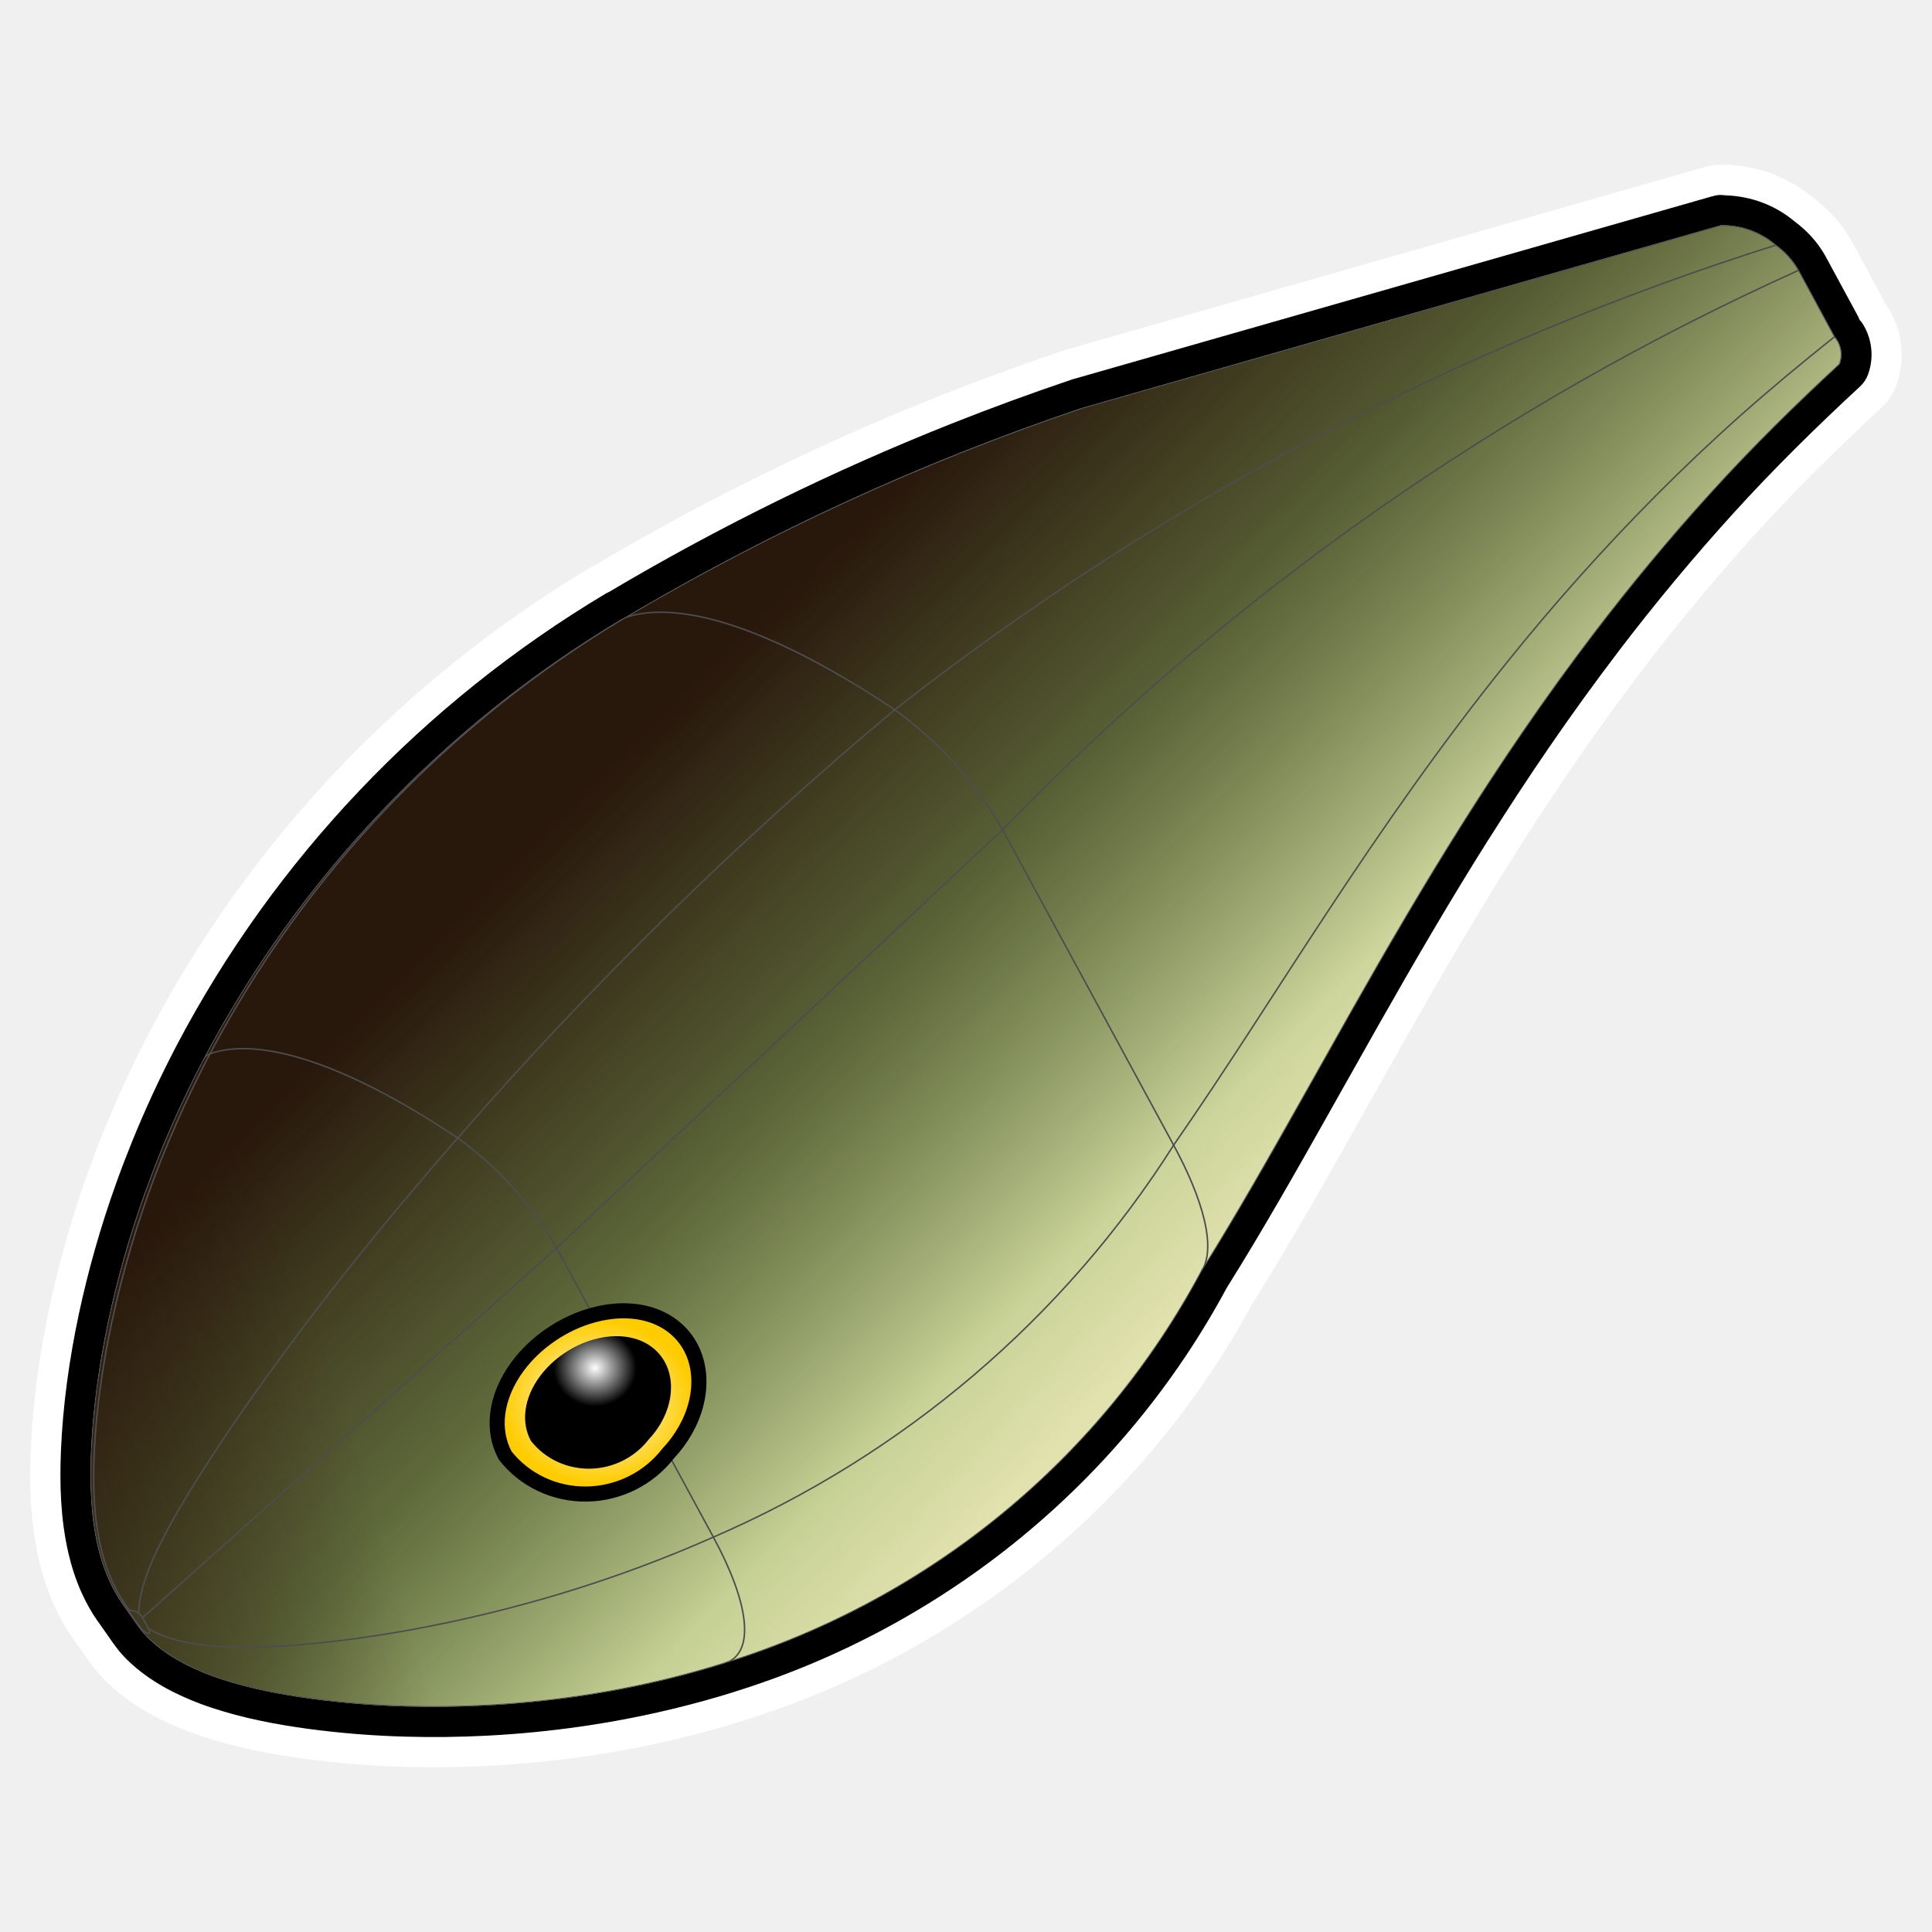
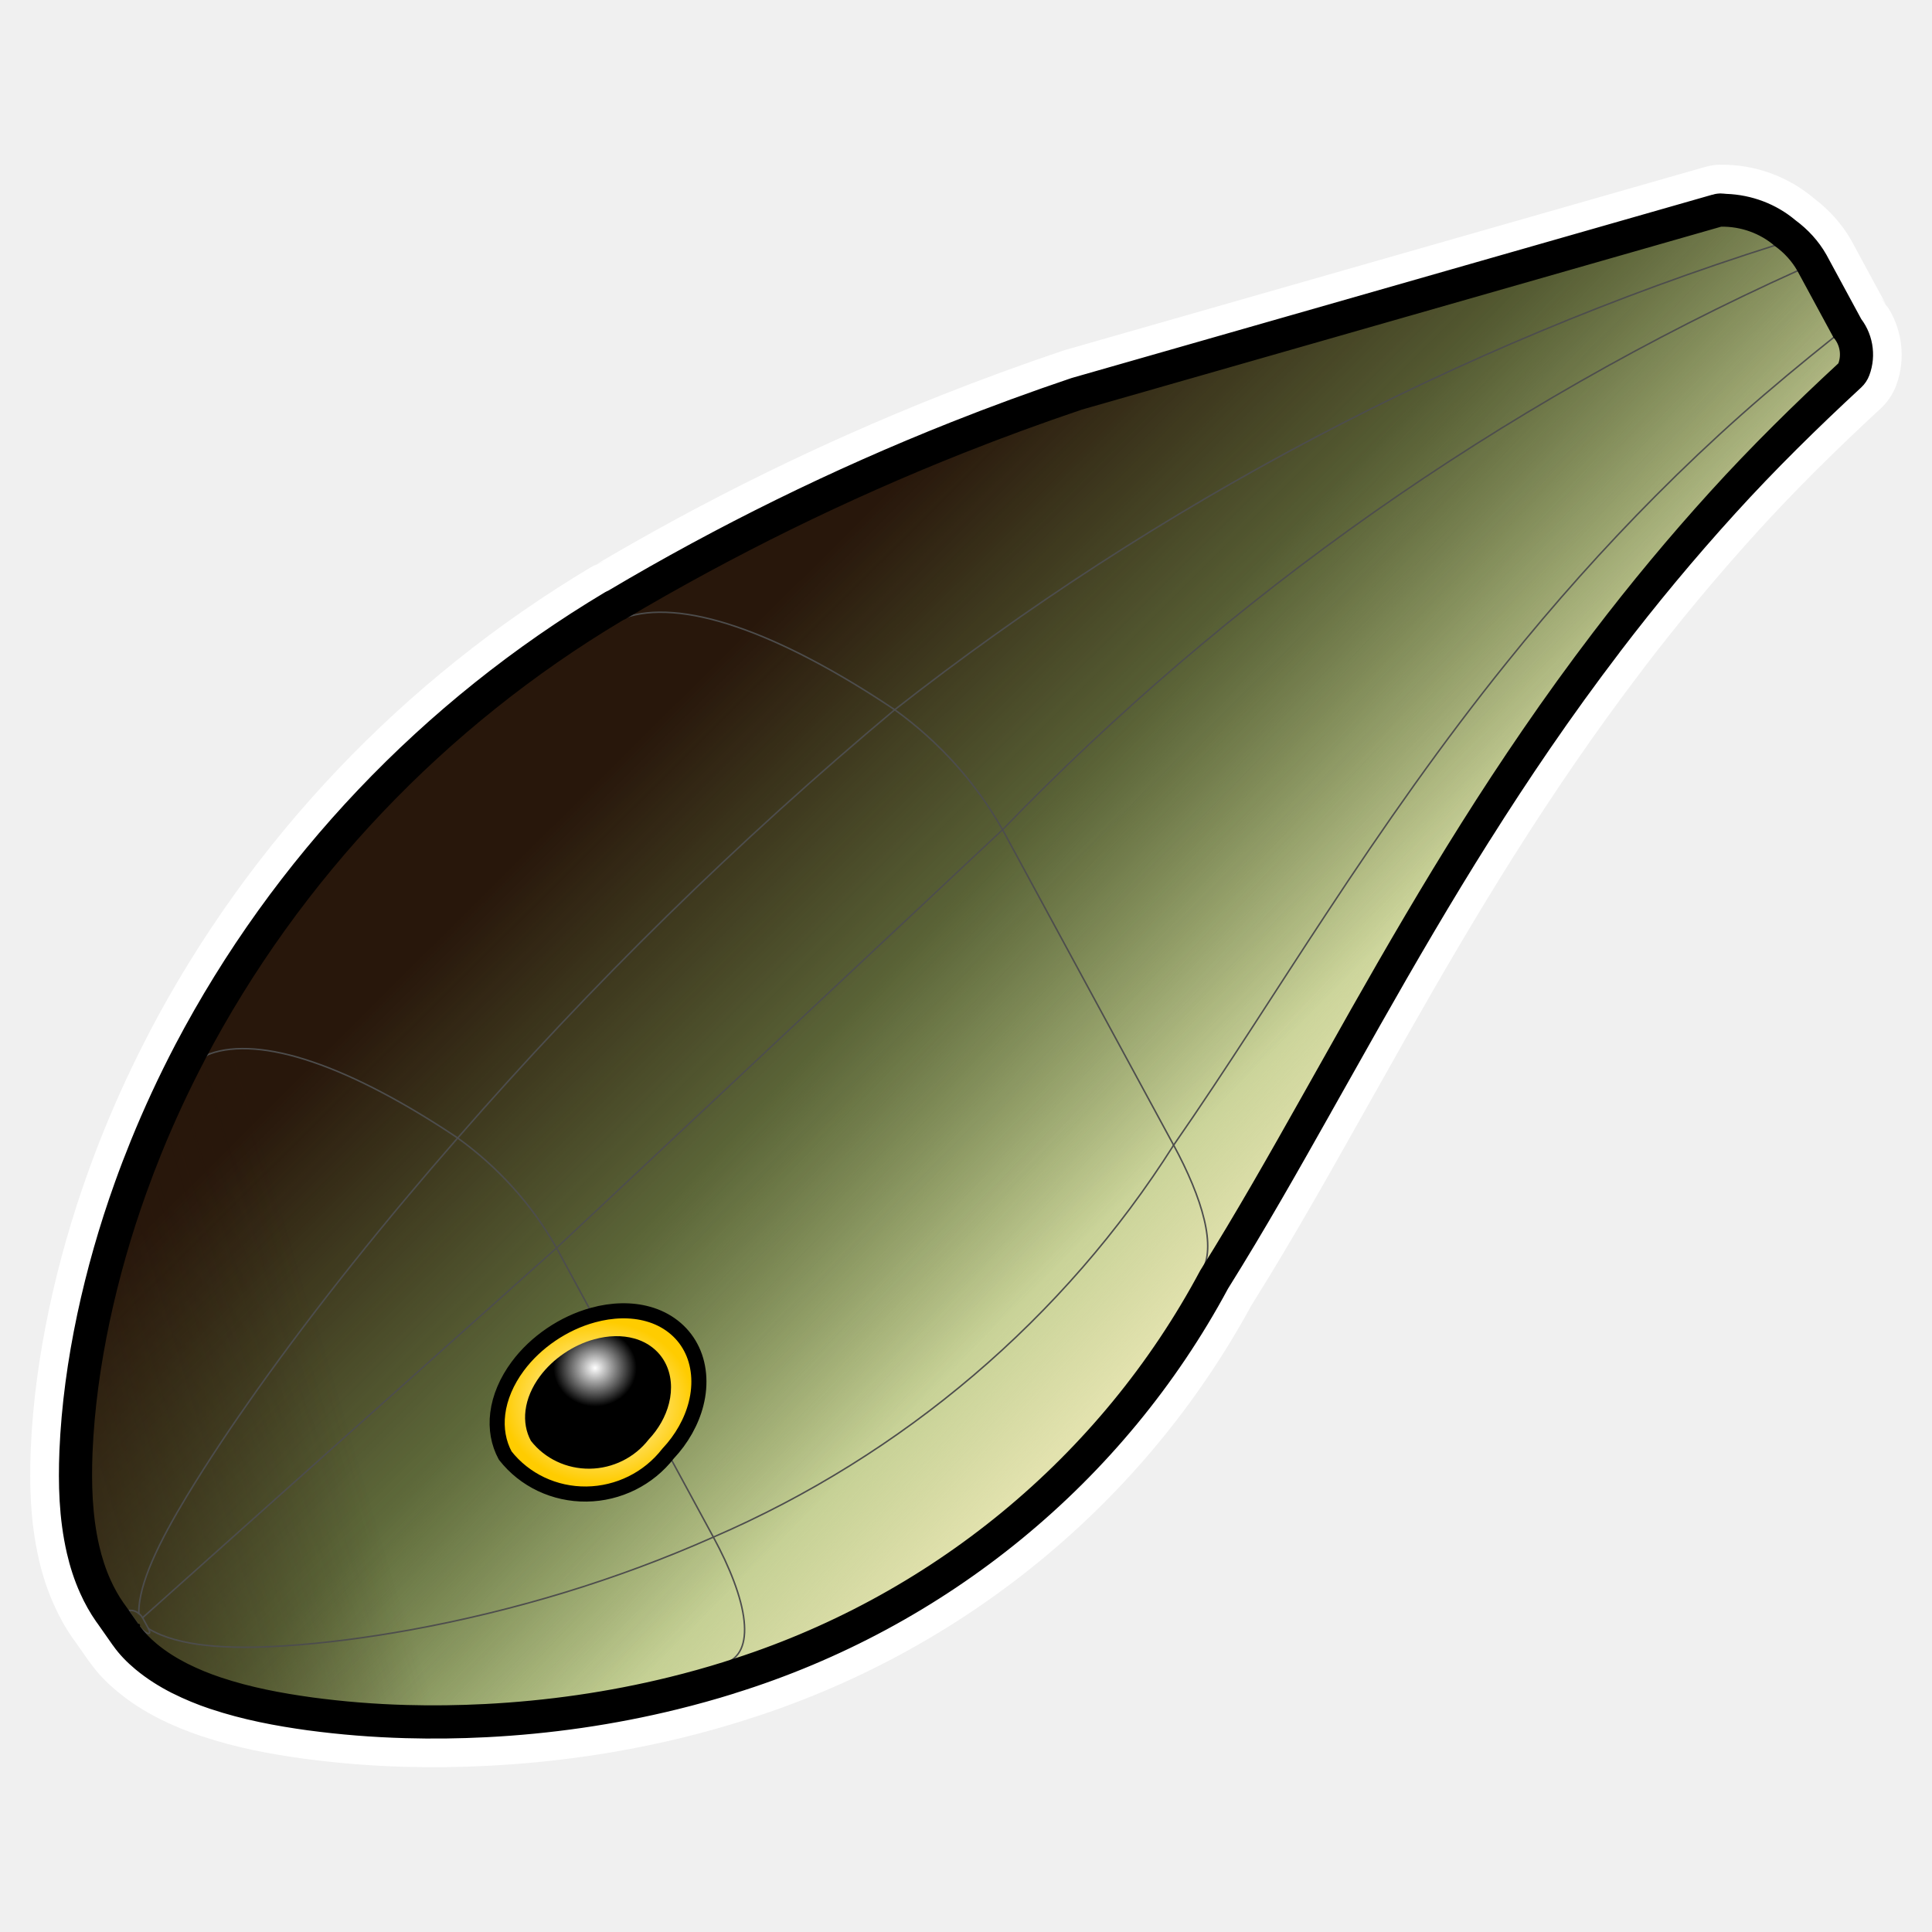
<svg xmlns="http://www.w3.org/2000/svg" xmlns:xlink="http://www.w3.org/1999/xlink" height="64" version="1.2" viewBox="0 0 169.333 169.333" width="64" id="svg65">
  <defs id="defs1">
    <linearGradient id="linearGradient1">
      <stop style="stop-color:#ffffff;stop-opacity:1;" offset="0" id="stop1" />
      <stop style="stop-color:#000000;stop-opacity:1;" offset="1" id="stop2" />
    </linearGradient>
    <linearGradient id="linearGradient702">
      <stop style="stop-color:#fefefe;stop-opacity:1;" offset="0" id="stop702" />
      <stop style="stop-color:#ffcc00;stop-opacity:1;" offset="1" id="stop703" />
    </linearGradient>
    <linearGradient id="linearGradient700">
      <stop style="stop-color:#28170b;stop-opacity:1;" offset="0" id="stop700" />
      <stop style="stop-color:#28170b;stop-opacity:0;" offset="1" id="stop701" />
    </linearGradient>
    <linearGradient id="linearGradient698">
      <stop style="stop-color:#e2e2ae;stop-opacity:1;" offset="0" id="stop698" />
      <stop style="stop-color:#e2e2ae;stop-opacity:0;" offset="1" id="stop699" />
    </linearGradient>
    <linearGradient id="linearGradient691">
      <stop style="stop-color:#28170b;stop-opacity:1;" offset="0" id="stop691" />
      <stop style="stop-color:#28170b;stop-opacity:0;" offset="1" id="stop692" />
    </linearGradient>
    <linearGradient xlink:href="#linearGradient691" id="linearGradient692" x1="63.525" y1="57.311" x2="104.841" y2="98.888" gradientUnits="userSpaceOnUse" />
    <linearGradient xlink:href="#linearGradient698" id="linearGradient699" x1="146.384" y1="68.999" x2="117.197" y2="42.105" gradientUnits="userSpaceOnUse" />
    <linearGradient xlink:href="#linearGradient700" id="linearGradient701" x1="-17.306" y1="150.84" x2="33.91" y2="135.639" gradientUnits="userSpaceOnUse" />
    <radialGradient xlink:href="#linearGradient702" id="radialGradient703" cx="52.416" cy="122.918" fx="52.416" fy="122.918" r="10.165" gradientTransform="matrix(0.8210553,0,0,0.7005967,9.379607,36.8019)" gradientUnits="userSpaceOnUse" />
    <radialGradient xlink:href="#linearGradient1" id="radialGradient2" cx="51.833" cy="117.201" fx="51.833" fy="117.201" r="6.395" gradientTransform="matrix(0.5694381,0,0,0.528258,22.63916,57.98584)" gradientUnits="userSpaceOnUse" />
  </defs>
  <path d="M 150.838,19.735 94.78,35.776 c -3.511,1.184 -6.988,2.459 -10.428,3.824 -10.241,4.067 -20.149,8.937 -29.626,14.557 -0.082,0.029 -0.156,0.065 -0.227,0.109 l -0.021,0.01 C 38.878,63.595 26.183,76.957 17.823,92.857 v 0.005 c -1.396,2.67 -2.66,5.384 -3.783,8.149 -0.475,1.17 -0.924,2.35 -1.349,3.535 -1.329,3.699 -2.398,7.452 -3.209,11.255 -0.803,3.8 -1.341,7.637 -1.504,11.493 -0.106,2.724 -0.034,5.495 0.584,8.196 0.239,1.035 0.568,2.06 0.997,3.013 0.336,0.751 0.736,1.457 1.147,2.041 0.053,0.076 0.109,0.153 0.165,0.227 l 1.282,1.829 c -0.02,-0.038 -0.023,-0.088 -0.01,-0.15 -0.014,0.07 -0.008,0.125 0.021,0.165 0.364,0.518 0.892,1.063 1.483,1.555 0.81,0.675 1.737,1.259 2.698,1.747 0.965,0.484 1.958,0.893 2.977,1.23 2.632,0.879 5.335,1.382 8.051,1.757 2.72,0.364 5.466,0.586 8.242,0.661 2.284,0.065 4.579,0.035 6.883,-0.083 5.397,-0.275 10.834,-1.041 16.201,-2.362 1.621,-0.399 3.231,-0.847 4.832,-1.349 l 0.005,-0.005 c 17.984,-5.57 33.039,-17.951 41.78,-34.36 l 0.021,-0.031 c 3.135,-5.013 6.029,-10.133 8.899,-15.229 1.429,-2.548 2.859,-5.086 4.289,-7.617 3.137,-5.537 6.324,-11.006 9.684,-16.335 1.737,-2.759 3.525,-5.479 5.359,-8.155 1.993,-2.908 4.051,-5.754 6.175,-8.542 3.258,-4.274 6.676,-8.386 10.258,-12.33 3.578,-3.943 7.354,-7.656 11.24,-11.25 0.313,-0.831 0.147,-1.754 -0.434,-2.418 L 157.655,23.683 c -0.494,-0.869 -1.172,-1.618 -1.99,-2.207 -1.324,-1.147 -3.045,-1.768 -4.827,-1.741 z" style="display:inline;vector-effect:non-scaling-stroke;fill:#89ab60;fill-opacity:1;fill-rule:evenodd;stroke-width:8.909;-inkscape-stroke:hairline" id="path405" />
  <path d="M 150.838,19.735 94.78,35.776 c -3.511,1.184 -6.988,2.459 -10.428,3.824 -10.241,4.067 -20.149,8.937 -29.626,14.557 -0.082,0.029 -0.156,0.065 -0.227,0.109 l -0.021,0.01 C 38.878,63.595 26.183,76.957 17.823,92.857 v 0.005 c -1.396,2.67 -2.66,5.384 -3.783,8.149 -0.475,1.17 -0.924,2.35 -1.349,3.535 -1.329,3.699 -2.398,7.452 -3.209,11.255 -0.803,3.8 -1.341,7.637 -1.504,11.493 -0.106,2.724 -0.034,5.495 0.584,8.196 0.239,1.035 0.568,2.06 0.997,3.013 0.336,0.751 0.736,1.457 1.147,2.041 0.053,0.076 0.109,0.153 0.165,0.227 l 1.282,1.829 c -0.02,-0.038 -0.023,-0.088 -0.01,-0.15 -0.014,0.07 -0.008,0.125 0.021,0.165 0.364,0.518 0.892,1.063 1.483,1.555 0.81,0.675 1.737,1.259 2.698,1.747 0.965,0.484 1.958,0.893 2.977,1.23 2.632,0.879 5.335,1.382 8.051,1.757 2.72,0.364 5.466,0.586 8.242,0.661 2.284,0.065 4.579,0.035 6.883,-0.083 5.397,-0.275 10.834,-1.041 16.201,-2.362 1.621,-0.399 3.231,-0.847 4.832,-1.349 l 0.005,-0.005 c 17.984,-5.57 33.039,-17.951 41.78,-34.36 l 0.021,-0.031 c 3.135,-5.013 6.029,-10.133 8.899,-15.229 1.429,-2.548 2.859,-5.086 4.289,-7.617 3.137,-5.537 6.324,-11.006 9.684,-16.335 1.737,-2.759 3.525,-5.479 5.359,-8.155 1.993,-2.908 4.051,-5.754 6.175,-8.542 3.258,-4.274 6.676,-8.386 10.258,-12.33 3.578,-3.943 7.354,-7.656 11.24,-11.25 0.313,-0.831 0.147,-1.754 -0.434,-2.418 L 157.655,23.683 c -0.494,-0.869 -1.172,-1.618 -1.99,-2.207 -1.324,-1.147 -3.045,-1.768 -4.827,-1.741 z" style="display:inline;vector-effect:non-scaling-stroke;fill:url(#linearGradient699);fill-opacity:1;fill-rule:evenodd;stroke-width:8.909;-inkscape-stroke:hairline" id="path698" />
  <path d="M 150.838,19.735 94.78,35.776 c -3.511,1.184 -6.988,2.459 -10.428,3.824 -10.241,4.067 -20.149,8.937 -29.626,14.557 -0.082,0.029 -0.156,0.065 -0.227,0.109 l -0.021,0.01 C 38.878,63.595 26.183,76.957 17.823,92.857 v 0.005 c -1.396,2.67 -2.66,5.384 -3.783,8.149 -0.475,1.17 -0.924,2.35 -1.349,3.535 -1.329,3.699 -2.398,7.452 -3.209,11.255 -0.803,3.8 -1.341,7.637 -1.504,11.493 -0.106,2.724 -0.034,5.495 0.584,8.196 0.239,1.035 0.568,2.06 0.997,3.013 0.336,0.751 0.736,1.457 1.147,2.041 0.053,0.076 0.109,0.153 0.165,0.227 l 1.282,1.829 c -0.02,-0.038 -0.023,-0.088 -0.01,-0.15 -0.014,0.07 -0.008,0.125 0.021,0.165 0.364,0.518 0.892,1.063 1.483,1.555 0.81,0.675 1.737,1.259 2.698,1.747 0.965,0.484 1.958,0.893 2.977,1.23 2.632,0.879 5.335,1.382 8.051,1.757 2.72,0.364 5.466,0.586 8.242,0.661 2.284,0.065 4.579,0.035 6.883,-0.083 5.397,-0.275 10.834,-1.041 16.201,-2.362 1.621,-0.399 3.231,-0.847 4.832,-1.349 l 0.005,-0.005 c 17.984,-5.57 33.039,-17.951 41.78,-34.36 l 0.021,-0.031 c 3.135,-5.013 6.029,-10.133 8.899,-15.229 1.429,-2.548 2.859,-5.086 4.289,-7.617 3.137,-5.537 6.324,-11.006 9.684,-16.335 1.737,-2.759 3.525,-5.479 5.359,-8.155 1.993,-2.908 4.051,-5.754 6.175,-8.542 3.258,-4.274 6.676,-8.386 10.258,-12.33 3.578,-3.943 7.354,-7.656 11.24,-11.25 0.313,-0.831 0.147,-1.754 -0.434,-2.418 L 157.655,23.683 c -0.494,-0.869 -1.172,-1.618 -1.99,-2.207 -1.324,-1.147 -3.045,-1.768 -4.827,-1.741 z" style="display:inline;vector-effect:non-scaling-stroke;fill:url(#linearGradient692);fill-opacity:1;fill-rule:evenodd;stroke-width:8.909;-inkscape-stroke:hairline" id="path690" />
  <path d="M 150.838,19.735 94.78,35.776 c -3.511,1.184 -6.988,2.459 -10.428,3.824 -10.241,4.067 -20.149,8.937 -29.626,14.557 -0.082,0.029 -0.156,0.065 -0.227,0.109 l -0.021,0.01 C 38.878,63.595 26.183,76.957 17.823,92.857 v 0.005 c -1.396,2.67 -2.66,5.384 -3.783,8.149 -0.475,1.17 -0.924,2.35 -1.349,3.535 -1.329,3.699 -2.398,7.452 -3.209,11.255 -0.803,3.8 -1.341,7.637 -1.504,11.493 -0.106,2.724 -0.034,5.495 0.584,8.196 0.239,1.035 0.568,2.06 0.997,3.013 0.336,0.751 0.736,1.457 1.147,2.041 0.053,0.076 0.109,0.153 0.165,0.227 l 1.282,1.829 c -0.02,-0.038 -0.023,-0.088 -0.01,-0.15 -0.014,0.07 -0.008,0.125 0.021,0.165 0.364,0.518 0.892,1.063 1.483,1.555 0.81,0.675 1.737,1.259 2.698,1.747 0.965,0.484 1.958,0.893 2.977,1.23 2.632,0.879 5.335,1.382 8.051,1.757 2.72,0.364 5.466,0.586 8.242,0.661 2.284,0.065 4.579,0.035 6.883,-0.083 5.397,-0.275 10.834,-1.041 16.201,-2.362 1.621,-0.399 3.231,-0.847 4.832,-1.349 l 0.005,-0.005 c 17.984,-5.57 33.039,-17.951 41.78,-34.36 l 0.021,-0.031 c 3.135,-5.013 6.029,-10.133 8.899,-15.229 1.429,-2.548 2.859,-5.086 4.289,-7.617 3.137,-5.537 6.324,-11.006 9.684,-16.335 1.737,-2.759 3.525,-5.479 5.359,-8.155 1.993,-2.908 4.051,-5.754 6.175,-8.542 3.258,-4.274 6.676,-8.386 10.258,-12.33 3.578,-3.943 7.354,-7.656 11.24,-11.25 0.313,-0.831 0.147,-1.754 -0.434,-2.418 L 157.655,23.683 c -0.494,-0.869 -1.172,-1.618 -1.99,-2.207 -1.324,-1.147 -3.045,-1.768 -4.827,-1.741 z" style="display:inline;vector-effect:non-scaling-stroke;fill:url(#linearGradient701);fill-opacity:1;fill-rule:evenodd;stroke-width:8.909;-inkscape-stroke:hairline" id="path699" />
  <g id="g_techdraw_paths" transform="matrix(0.2857559,-0.09419177,0.0917775,0.2784315,86.61093,88.27503)" style="display:inline;fill:none;fill-rule:evenodd;stroke:#4d4d4d;stroke-width:0.445;stroke-dasharray:none;stroke-linecap:round;stroke-linejoin:bevel">
    <path d="m -291.433,95.985 c 0.168,0.575 0.454,1.281 0.787,1.873 0.351,0.611 0.669,1.025 0.955,1.242 0.289,0.228 0.509,0.231 0.661,0.009 0.137,-0.229 0.139,-0.711 0.046,-1.229" id="path81" />
    <path d="m -288.984,97.879 c 3.459,4.134 8.689,7.446 14.372,10.1 6.607,3.076 13.872,5.402 21.256,7.396 11.949,3.188 24.286,5.565 36.752,7.364 30.312,4.32 61.5,5.162 92.244,2.01" id="path82" />
    <path d="m -132.679,161.621 h 0.022" id="path83" />
    <path d="m -132.657,161.621 c 2.256,0.037 4.177,-0.814 5.764,-2.553 1.575,-1.764 2.716,-4.35 3.423,-7.755 1.42,-6.74 0.907,-16.433 -0.89,-26.564" id="path84" />
    <path d="m -291.433,95.985 c -0.117,0.212 -0.151,0.399 -0.102,0.559" id="path85" />
    <path d="m -289.627,94.219 0.643,3.66" id="path86" />
    <path d="m -289.627,94.219 c -0.067,-0.449 -0.389,-1.201 -0.656,-1.531" id="path87" />
    <path d="m -290.283,92.688 c -0.489,-0.885 -1.322,-1.53 -2.302,-1.781" id="path88" />
    <path d="m -292.585,90.907 c -0.252,0.271 -0.276,0.683 -0.056,0.98" id="path89" />
    <path d="m -292.641,91.887 1.208,4.098" id="path90" />
    <path d="m -124.36,124.749 -4.913,-27.949" id="path91" />
    <path d="m -137.422,50.439 -3.949,-22.469" id="path94" />
    <path d="M -289.627,94.219 -141.371,27.97" id="path95" />
    <path d="m 34.974,94.927 0.095,-0.08" id="path96" />
    <path d="m 35.069,94.847 c 2.939,-2.472 4.775,-7.512 5.324,-14.319 0.569,-6.787 -0.124,-15.244 -1.669,-23.993" id="path97" />
    <path d="m -292.641,91.887 c -0.532,-1.192 -0.975,-2.393 -1.33,-3.603" id="path98" />
    <path d="m -290.283,92.688 c 1.323,-4.4 4.55,-9.1 8.441,-13.605 4.529,-5.232 9.941,-10.314 15.581,-15.286 9.146,-8.018 18.936,-15.825 29.037,-23.473 24.587,-18.565 51.149,-36.215 78.524,-52.828" id="path99" />
    <path d="m -141.371,27.97 c -2.847,-14.565 -8.754,-28.361 -17.329,-40.474" id="path100" />
-     <path d="m -292.585,90.907 c -2.462,-7.329 -2.788,-14.777 -2.072,-21.739 0.845,-8.082 2.971,-15.707 5.522,-23.069 4.176,-11.864 9.45,-23.165 15.361,-34.054 14.437,-26.418 32.799,-50.413 54.205,-71.645" id="path101" />
    <path d="m -158.7,-12.504 c -11.254,-14.839 -22.716,-27.082 -33.211,-35.181 -10.508,-8.152 -19.994,-12.117 -27.658,-11.915" id="path102" />
    <path d="m -219.569,-59.599 c -0.88,0.01 -1.719,0.368 -2.334,0.997" id="path103" />
    <path d="m -221.903,-58.603 -0.006,0.005" id="path104" />
    <path d="M 38.725,56.534 20.166,-49.047" id="path105" />
    <path d="M 38.725,56.534 C 60.535,39.677 81.215,22.012 101.914,5.233 126.031,-14.398 150.15,-32.89 174.901,-49.313 c 18.471,-12.301 37.281,-23.442 56.431,-33.423 10.274,-5.357 20.607,-10.344 30.997,-14.959 10.844,-4.809 21.676,-9.155 33.022,-13.479" id="path107" />
    <path d="m 294.204,-102.871 c 1.852,-2.358 2.291,-5.531 1.147,-8.303" id="path108" />
    <path d="M 20.166,-49.047 C 17.06,-64.937 10.617,-79.987 1.262,-93.202" id="path109" />
    <path d="M 1.262,-93.202 C -11.017,-109.391 -23.521,-122.747 -34.97,-131.582 c -11.463,-8.893 -21.812,-13.219 -30.174,-12.999" id="path110" />
    <path d="m -65.144,-144.581 c -0.287,0.006 -0.566,0.042 -0.837,0.108" id="path111" />
    <path d="m -65.981,-144.473 -0.072,0.019" id="path112" />
    <path d="M 20.166,-49.047 C 104.284,-94.448 196.415,-123.089 291.448,-133.38" id="path113" />
    <path d="m 295.351,-111.174 -3.903,-22.206" id="path114" />
    <path d="m 291.448,-133.38 c -0.654,-3.342 -2.009,-6.508 -3.976,-9.287" id="path115" />
    <path d="m 287.472,-142.667 c -2.985,-5.131 -7.765,-8.974 -13.416,-10.79" id="path116" />
    <path d="M 1.262,-93.202 C 92.819,-127.122 189.841,-143.89 287.472,-142.667" id="path117" />
    <path d="m -65.144,-144.581 c 47.773,-10.803 96.572,-16.425 145.551,-16.768" id="path118" />
    <path d="m -132.679,161.621 c -5.574,-0.084 -11.126,-0.345 -16.657,-0.783 -18.313,-1.451 -36.276,-4.773 -53.597,-9.644 -7.396,-2.081 -14.664,-4.445 -21.805,-7.093 -8.685,-3.208 -17.13,-6.853 -25.336,-10.935 -8.183,-4.114 -16.193,-8.637 -23.587,-14.295 -2.863,-2.179 -5.566,-4.566 -8.109,-7.163 -2.523,-2.605 -4.839,-5.479 -6.693,-8.531 -1.354,-2.226 -2.462,-4.567 -3.072,-6.634" id="path119" />
    <path d="m -132.657,161.621 c 62.562,1.16 122.966,-22.872 167.631,-66.694" id="path120" />
    <path d="m -291.535,96.543 -2.436,-8.26" id="path121" />
    <path d="m -293.971,88.284 c -0.691,-2.331 -1.228,-5.059 -1.508,-7.851 -0.364,-3.545 -0.336,-7.21 -0.013,-10.817 0.86,-9.41 3.517,-18.461 6.685,-27.174 4.526,-12.318 10.225,-24.181 16.713,-35.635 6.517,-11.455 13.798,-22.465 21.842,-33.029 2.573,-3.383 5.218,-6.717 7.935,-10.001 6.42,-7.759 13.223,-15.217 20.408,-22.375" id="path122" />
    <path d="M 35.069,94.847 C 50.182,81.956 64.637,68.455 78.998,55.01 86.162,48.281 93.318,41.58 100.467,34.909 116.129,20.322 131.889,6.005 148.04,-7.669 c 8.353,-7.085 16.816,-13.982 25.388,-20.691 9.317,-7.291 18.779,-14.318 28.386,-21.08 14.731,-10.368 29.803,-20.027 45.214,-28.977 15.398,-8.951 31.172,-16.959 47.176,-24.453" id="path123" />
    <path d="m -221.903,-58.603 c 42.932,-42.584 96.913,-72.319 155.849,-85.851" id="path124" />
    <path d="m 80.407,-161.349 193.649,7.892" id="path125" />
    <path d="m -65.981,-144.473 c 48.047,-10.877 97.127,-16.535 146.388,-16.876" id="path126" />
    <path d="M -124.36,124.749 C -64.302,119.221 -7.383,95.413 38.725,56.534" id="path127" />
    <path d="M -141.371,27.97 20.166,-49.047" id="path128" />
    <path d="M -158.7,-12.504 C -107.616,-43.624 -54.124,-70.609 1.262,-93.202" id="path129" />
-     <path d="m -219.569,-59.599 c 42.63,-42.056 96.084,-71.474 154.425,-84.981" id="path130" />
  </g>
  <path d="m 51.971,115.264 c -2.558,0.692 -5.03,2.364 -6.599,4.491 -0.953,1.283 -1.575,2.724 -1.747,4.139 -0.163,1.308 0.062,2.592 0.656,3.679 1.69,2.16 4.327,3.408 7.126,3.374 2.799,-0.033 5.442,-1.345 7.147,-3.545 1.197,-1.269 2.062,-2.804 2.455,-4.367 0.447,-1.752 0.287,-3.525 -0.465,-4.935 -0.752,-1.434 -2.098,-2.477 -3.741,-2.93 -1.469,-0.413 -3.168,-0.367 -4.832,0.093 z" style="display:inline;opacity:1;fill:url(#radialGradient703);fill-opacity:1;stroke:#000000;stroke-width:1.323;stroke-linecap:round;stroke-linejoin:round;stroke-dasharray:none" id="path702" />
  <path d="m 52.094,117.382 c -1.85,0.5 -3.638,1.71 -4.773,3.248 -0.69,0.928 -1.139,1.97 -1.263,2.994 -0.118,0.946 0.045,1.875 0.475,2.661 1.222,1.562 3.13,2.465 5.155,2.441 2.025,-0.024 3.937,-0.973 5.17,-2.564 0.866,-0.918 1.492,-2.028 1.776,-3.159 0.324,-1.267 0.207,-2.55 -0.336,-3.57 -0.544,-1.038 -1.517,-1.792 -2.706,-2.119 -1.063,-0.299 -2.291,-0.265 -3.495,0.067 z" style="display:inline;opacity:1;vector-effect:non-scaling-stroke;fill:url(#radialGradient2);stroke-width:2.646;stroke-linecap:round;stroke-linejoin:round;-inkscape-stroke:hairline" id="path485" />
  <path d="m 150.642,14.438 c -0.292,8.28e-4 -0.683,0.057 -1.261,0.212 L 93.322,30.685 c -0.078,0.024 -0.156,0.05 -0.233,0.078 -3.6,1.213 -7.166,2.518 -10.692,3.917 -10.5,4.17 -20.655,9.163 -30.37,14.924 l 0.941,-0.439 c -0.418,0.147 -0.839,0.347 -1.204,0.568 -0.012,0.007 -0.024,0.013 -0.036,0.021 -16.409,9.812 -29.78,23.878 -38.592,40.638 -8e-6,0.005 -8e-6,0.01 0,0.015 -1.471,2.813 -2.811,5.685 -4,8.614 -0.504,1.242 -0.979,2.488 -1.426,3.736 -1.409,3.92 -2.545,7.906 -3.405,11.942 v 0.005 c -0.853,4.037 -1.435,8.167 -1.612,12.366 -7.6e-6,0.005 -7.6e-6,0.01 0,0.015 -0.115,2.956 -0.06,6.2 0.713,9.581 v 0.01 c 0.306,1.326 0.732,2.671 1.328,3.995 l 0.005,0.005 c 0.466,1.039 0.999,2.003 1.633,2.904 l 0.005,0.005 0.005,0.005 c 0.05,0.071 0.102,0.144 0.155,0.217 l 1.282,1.829 c 0.009,0.003 0.017,0.007 0.026,0.01 0.008,0.012 0.007,0.024 0.016,0.036 0.738,1.043 1.534,1.829 2.403,2.553 1.183,0.986 2.432,1.761 3.685,2.398 0.009,0.005 0.017,0.01 0.026,0.015 1.192,0.598 2.422,1.099 3.674,1.514 l 0.005,0.005 h 0.005 c 3.085,1.029 6.115,1.582 8.992,1.979 0.007,2e-5 0.014,2e-5 0.021,0 2.902,0.388 5.836,0.628 8.8,0.708 2.428,0.069 4.863,0.036 7.297,-0.088 5.714,-0.291 11.487,-1.1 17.198,-2.506 1.723,-0.424 3.438,-0.906 5.147,-1.442 0.007,-0.003 0.014,-0.007 0.021,-0.01 19.119,-5.932 35.144,-19.046 44.581,-36.463 l 0.026,-0.031 c 0.028,-0.044 0.056,-0.089 0.083,-0.134 3.219,-5.145 6.15,-10.335 9.023,-15.436 0.002,-0.003 0.003,-0.007 0.005,-0.01 1.426,-2.542 2.852,-5.072 4.279,-7.596 v -0.005 c 3.115,-5.498 6.262,-10.895 9.555,-16.118 l 0.005,-0.005 c 1.699,-2.7 3.45,-5.359 5.245,-7.979 1.944,-2.835 3.95,-5.609 6.02,-8.325 h -0.005 c 3.168,-4.156 6.491,-8.15 9.968,-11.979 v -0.005 c 3.445,-3.795 7.108,-7.399 10.914,-10.919 0.604,-0.559 1.069,-1.251 1.359,-2.021 0.885,-2.351 0.535,-5.032 -0.889,-7.09 l 0.155,0.284 -0.667,-0.961 c 0.188,0.215 0.351,0.444 0.512,0.677 l -2.997,-5.535 c -0.017,-0.031 -0.034,-0.062 -0.052,-0.093 -0.822,-1.447 -1.943,-2.672 -3.245,-3.664 -2.309,-1.953 -5.236,-3.006 -8.248,-2.961 -0.038,-0.002 -0.077,-0.005 -0.119,-0.005 z m 0.196,5.297 c 1.781,-0.027 3.503,0.594 4.827,1.741 0.817,0.588 1.496,1.338 1.99,2.207 l 3.152,5.819 c 0.581,0.664 0.747,1.588 0.434,2.418 -3.885,3.594 -7.661,7.307 -11.24,11.25 -3.582,3.944 -7,8.056 -10.258,12.33 -2.125,2.788 -4.182,5.635 -6.175,8.542 -1.834,2.676 -3.622,5.395 -5.359,8.155 -3.36,5.329 -6.548,10.798 -9.684,16.335 -1.431,2.531 -2.86,5.069 -4.289,7.617 -2.87,5.096 -5.763,10.217 -8.899,15.229 l -0.021,0.031 C 96.575,127.817 81.52,140.199 63.536,145.769 l -0.005,0.005 c -1.6,0.502 -3.211,0.95 -4.832,1.349 -5.366,1.321 -10.804,2.086 -16.201,2.362 -2.304,0.117 -4.6,0.147 -6.883,0.083 -2.776,-0.075 -5.523,-0.298 -8.242,-0.661 -2.716,-0.375 -5.419,-0.878 -8.051,-1.757 -1.018,-0.337 -2.012,-0.746 -2.977,-1.23 -0.96,-0.488 -1.888,-1.072 -2.698,-1.747 -0.591,-0.492 -1.119,-1.038 -1.483,-1.555 -0.029,-0.04 -0.035,-0.095 -0.021,-0.165 -0.012,0.061 -0.01,0.112 0.01,0.15 l -1.282,-1.829 c -0.057,-0.075 -0.112,-0.151 -0.165,-0.227 -0.411,-0.584 -0.811,-1.29 -1.147,-2.041 -0.429,-0.953 -0.759,-1.978 -0.997,-3.013 -0.618,-2.701 -0.69,-5.471 -0.584,-8.196 0.163,-3.856 0.701,-7.693 1.504,-11.493 0.811,-3.803 1.88,-7.556 3.209,-11.255 0.425,-1.184 0.874,-2.364 1.349,-3.535 1.122,-2.765 2.387,-5.48 3.783,-8.149 v -0.005 C 26.183,76.957 38.878,63.595 54.477,54.276 l 0.021,-0.01 c 0.071,-0.044 0.146,-0.08 0.227,-0.109 9.477,-5.62 19.385,-10.49 29.626,-14.557 3.44,-1.365 6.917,-2.64 10.428,-3.824 z" style="display:inline;fill:#ffffff;fill-rule:evenodd;stroke-linecap:round;stroke-linejoin:round" id="path484" />
-   <path d="m 150.745,17.089 c -0.248,0.014 -0.462,0.046 -0.599,0.109 -0.012,-0.002 -0.024,-0.004 -0.036,-0.005 L 94.051,33.233 c -0.04,0.011 -0.08,0.023 -0.119,0.036 -3.555,1.199 -7.075,2.489 -10.557,3.871 -10.371,4.118 -20.402,9.052 -29.998,14.743 -0.087,0.045 -0.183,0.08 -0.264,0.129 -16.007,9.565 -29.044,23.283 -37.631,39.615 -0.002,0.003 -0.004,0.007 -0.005,0.01 -1.433,2.741 -2.73,5.535 -3.886,8.382 -0.49,1.206 -0.954,2.416 -1.39,3.633 -1.369,3.809 -2.472,7.677 -3.307,11.596 v 0.005 c -0.828,3.918 -1.385,7.904 -1.555,11.932 v 0.005 c -0.11,2.84 -0.05,5.847 0.646,8.888 v 0.005 c 0.272,1.181 0.649,2.365 1.163,3.504 0.401,0.895 0.873,1.733 1.395,2.475 v 0.005 h 0.005 c 0.051,0.073 0.105,0.148 0.16,0.222 l 1.282,1.829 c 0.005,0.002 0.01,0.003 0.016,0.005 0.006,0.009 0.004,0.017 0.01,0.026 0.551,0.781 1.208,1.449 1.938,2.057 0.996,0.83 2.087,1.51 3.194,2.072 0.005,0.002 0.01,0.003 0.015,0.005 1.079,0.541 2.188,0.998 3.323,1.375 h 0.005 c 2.858,0.954 5.725,1.485 8.521,1.871 0.003,10e-6 0.007,10e-6 0.01,0 2.811,0.376 5.651,0.604 8.521,0.682 2.357,0.067 4.72,0.038 7.09,-0.083 5.555,-0.283 11.158,-1.076 16.697,-2.439 1.672,-0.412 3.337,-0.871 4.992,-1.39 0.005,-0.003 0.01,-0.007 0.015,-0.01 18.55,-5.751 34.092,-18.502 43.181,-35.414 l 0.005,-0.01 c 0.004,-0.008 0.012,-0.013 0.015,-0.021 0.014,-0.022 0.028,-0.045 0.041,-0.067 3.177,-5.079 6.09,-10.234 8.961,-15.332 v -0.005 c 1.428,-2.545 2.86,-5.079 4.289,-7.607 3.126,-5.517 6.29,-10.951 9.617,-16.226 h 0.005 c 1.718,-2.729 3.482,-5.419 5.297,-8.067 1.968,-2.871 4.001,-5.682 6.098,-8.434 v -0.005 c 3.213,-4.215 6.584,-8.269 10.113,-12.154 3.512,-3.869 7.234,-7.528 11.079,-11.085 0.301,-0.28 0.533,-0.627 0.677,-1.013 0.649,-1.724 0.298,-3.699 -0.92,-5.09 l 0.336,0.481 -3.152,-5.819 c -0.008,-0.016 -0.017,-0.031 -0.026,-0.047 -0.667,-1.174 -1.589,-2.171 -2.667,-2.966 -1.681,-1.417 -3.793,-2.204 -5.989,-2.284 -0.166,-0.006 -0.329,-0.039 -0.496,-0.036 h -0.005 c -0.017,7.64e-4 -0.035,-9.04e-4 -0.052,0 z m 0.093,2.646 c 1.781,-0.027 3.503,0.594 4.827,1.741 0.817,0.588 1.496,1.338 1.99,2.207 l 3.152,5.819 c 0.581,0.664 0.747,1.588 0.434,2.418 -3.885,3.594 -7.661,7.307 -11.24,11.25 -3.582,3.944 -7,8.056 -10.258,12.33 -2.125,2.788 -4.182,5.635 -6.175,8.542 -1.834,2.675 -3.622,5.395 -5.359,8.155 -3.36,5.329 -6.548,10.798 -9.684,16.335 -1.431,2.531 -2.86,5.069 -4.289,7.617 -2.87,5.096 -5.763,10.217 -8.899,15.229 l -0.021,0.031 c -8.741,16.408 -23.797,28.79 -41.78,34.36 l -0.005,0.005 c -1.6,0.502 -3.211,0.95 -4.832,1.349 -5.366,1.321 -10.804,2.086 -16.201,2.362 -2.304,0.117 -4.6,0.147 -6.883,0.083 -2.776,-0.075 -5.523,-0.298 -8.242,-0.661 -2.716,-0.375 -5.419,-0.878 -8.051,-1.757 -1.018,-0.337 -2.012,-0.746 -2.977,-1.23 -0.96,-0.488 -1.888,-1.072 -2.698,-1.747 -0.591,-0.492 -1.119,-1.038 -1.483,-1.555 -0.029,-0.04 -0.035,-0.095 -0.021,-0.165 -0.012,0.061 -0.01,0.112 0.01,0.15 l -1.282,-1.829 c -0.057,-0.075 -0.112,-0.151 -0.165,-0.227 -0.411,-0.584 -0.811,-1.29 -1.147,-2.041 -0.429,-0.953 -0.759,-1.978 -0.997,-3.013 -0.618,-2.701 -0.69,-5.471 -0.584,-8.196 0.163,-3.856 0.701,-7.693 1.504,-11.493 0.811,-3.803 1.88,-7.556 3.209,-11.255 0.425,-1.184 0.874,-2.364 1.349,-3.535 1.122,-2.765 2.387,-5.48 3.783,-8.149 v -0.005 C 26.183,76.957 38.878,63.595 54.477,54.276 l 0.021,-0.01 c 0.071,-0.044 0.146,-0.08 0.227,-0.109 9.477,-5.62 19.385,-10.49 29.626,-14.557 3.44,-1.365 6.917,-2.64 10.428,-3.824 z" style="display:inline;fill-rule:evenodd;stroke-linecap:round;stroke-linejoin:round" id="path481" />
+   <path d="m 150.745,17.089 c -0.248,0.014 -0.462,0.046 -0.599,0.109 -0.012,-0.002 -0.024,-0.004 -0.036,-0.005 L 94.051,33.233 c -0.04,0.011 -0.08,0.023 -0.119,0.036 -3.555,1.199 -7.075,2.489 -10.557,3.871 -10.371,4.118 -20.402,9.052 -29.998,14.743 -0.087,0.045 -0.183,0.08 -0.264,0.129 -16.007,9.565 -29.044,23.283 -37.631,39.615 -0.002,0.003 -0.004,0.007 -0.005,0.01 -1.433,2.741 -2.73,5.535 -3.886,8.382 -0.49,1.206 -0.954,2.416 -1.39,3.633 -1.369,3.809 -2.472,7.677 -3.307,11.596 v 0.005 c -0.828,3.918 -1.385,7.904 -1.555,11.932 v 0.005 c -0.11,2.84 -0.05,5.847 0.646,8.888 v 0.005 c 0.272,1.181 0.649,2.365 1.163,3.504 0.401,0.895 0.873,1.733 1.395,2.475 v 0.005 h 0.005 c 0.051,0.073 0.105,0.148 0.16,0.222 l 1.282,1.829 c 0.005,0.002 0.01,0.003 0.016,0.005 0.006,0.009 0.004,0.017 0.01,0.026 0.551,0.781 1.208,1.449 1.938,2.057 0.996,0.83 2.087,1.51 3.194,2.072 0.005,0.002 0.01,0.003 0.015,0.005 1.079,0.541 2.188,0.998 3.323,1.375 h 0.005 c 2.858,0.954 5.725,1.485 8.521,1.871 0.003,10e-6 0.007,10e-6 0.01,0 2.811,0.376 5.651,0.604 8.521,0.682 2.357,0.067 4.72,0.038 7.09,-0.083 5.555,-0.283 11.158,-1.076 16.697,-2.439 1.672,-0.412 3.337,-0.871 4.992,-1.39 0.005,-0.003 0.01,-0.007 0.015,-0.01 18.55,-5.751 34.092,-18.502 43.181,-35.414 l 0.005,-0.01 c 0.004,-0.008 0.012,-0.013 0.015,-0.021 0.014,-0.022 0.028,-0.045 0.041,-0.067 3.177,-5.079 6.09,-10.234 8.961,-15.332 v -0.005 c 1.428,-2.545 2.86,-5.079 4.289,-7.607 3.126,-5.517 6.29,-10.951 9.617,-16.226 h 0.005 c 1.718,-2.729 3.482,-5.419 5.297,-8.067 1.968,-2.871 4.001,-5.682 6.098,-8.434 v -0.005 c 3.213,-4.215 6.584,-8.269 10.113,-12.154 3.512,-3.869 7.234,-7.528 11.079,-11.085 0.301,-0.28 0.533,-0.627 0.677,-1.013 0.649,-1.724 0.298,-3.699 -0.92,-5.09 l 0.336,0.481 -3.152,-5.819 c -0.008,-0.016 -0.017,-0.031 -0.026,-0.047 -0.667,-1.174 -1.589,-2.171 -2.667,-2.966 -1.681,-1.417 -3.793,-2.204 -5.989,-2.284 -0.166,-0.006 -0.329,-0.039 -0.496,-0.036 h -0.005 c -0.017,7.64e-4 -0.035,-9.04e-4 -0.052,0 z m 0.093,2.646 c 1.781,-0.027 3.503,0.594 4.827,1.741 0.817,0.588 1.496,1.338 1.99,2.207 l 3.152,5.819 c 0.581,0.664 0.747,1.588 0.434,2.418 -3.885,3.594 -7.661,7.307 -11.24,11.25 -3.582,3.944 -7,8.056 -10.258,12.33 -2.125,2.788 -4.182,5.635 -6.175,8.542 -1.834,2.675 -3.622,5.395 -5.359,8.155 -3.36,5.329 -6.548,10.798 -9.684,16.335 -1.431,2.531 -2.86,5.069 -4.289,7.617 -2.87,5.096 -5.763,10.217 -8.899,15.229 l -0.021,0.031 c -8.741,16.408 -23.797,28.79 -41.78,34.36 l -0.005,0.005 c -1.6,0.502 -3.211,0.95 -4.832,1.349 -5.366,1.321 -10.804,2.086 -16.201,2.362 -2.304,0.117 -4.6,0.147 -6.883,0.083 -2.776,-0.075 -5.523,-0.298 -8.242,-0.661 -2.716,-0.375 -5.419,-0.878 -8.051,-1.757 -1.018,-0.337 -2.012,-0.746 -2.977,-1.23 -0.96,-0.488 -1.888,-1.072 -2.698,-1.747 -0.591,-0.492 -1.119,-1.038 -1.483,-1.555 -0.029,-0.04 -0.035,-0.095 -0.021,-0.165 -0.012,0.061 -0.01,0.112 0.01,0.15 l -1.282,-1.829 c -0.057,-0.075 -0.112,-0.151 -0.165,-0.227 -0.411,-0.584 -0.811,-1.29 -1.147,-2.041 -0.429,-0.953 -0.759,-1.978 -0.997,-3.013 -0.618,-2.701 -0.69,-5.471 -0.584,-8.196 0.163,-3.856 0.701,-7.693 1.504,-11.493 0.811,-3.803 1.88,-7.556 3.209,-11.255 0.425,-1.184 0.874,-2.364 1.349,-3.535 1.122,-2.765 2.387,-5.48 3.783,-8.149 v -0.005 C 26.183,76.957 38.878,63.595 54.477,54.276 l 0.021,-0.01 c 0.071,-0.044 0.146,-0.08 0.227,-0.109 9.477,-5.62 19.385,-10.49 29.626,-14.557 3.44,-1.365 6.917,-2.64 10.428,-3.824 z" style="display:inline;fill-rule:evenodd;stroke-linecap:round;stroke-linejoin:round;stroke:#000000;stroke-width:0.265;stroke-dasharray:none" id="path481" />
</svg>
